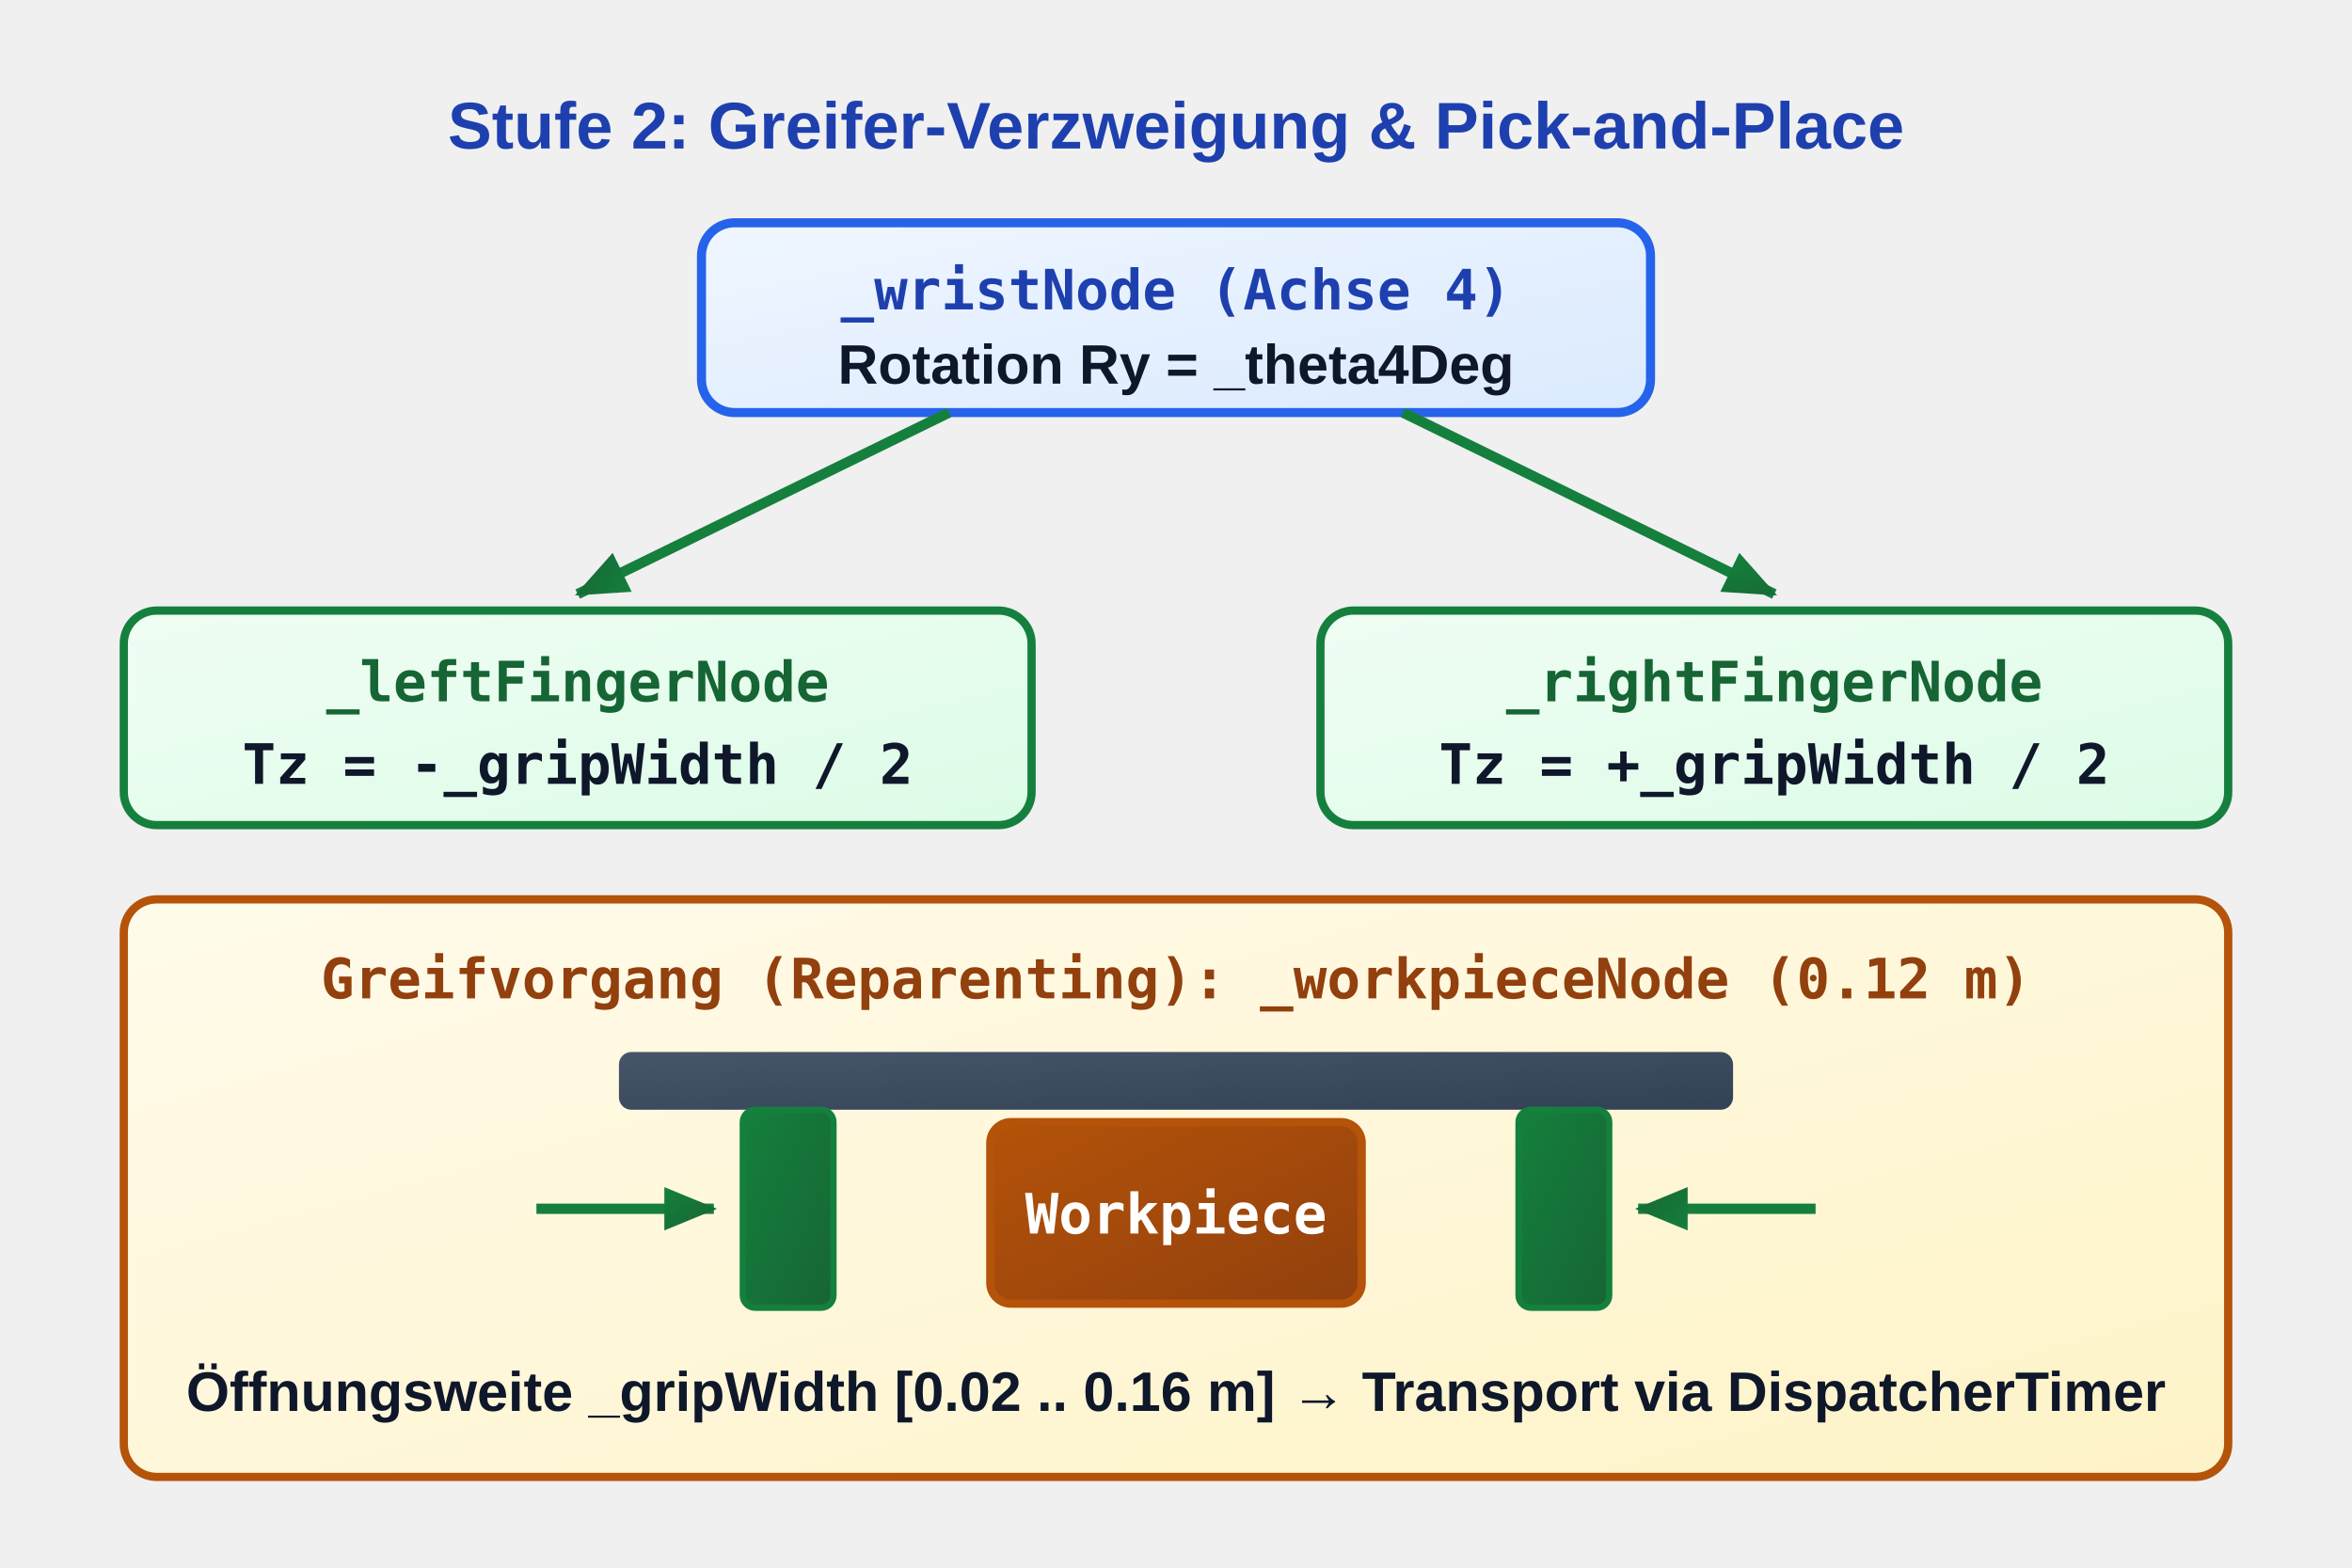
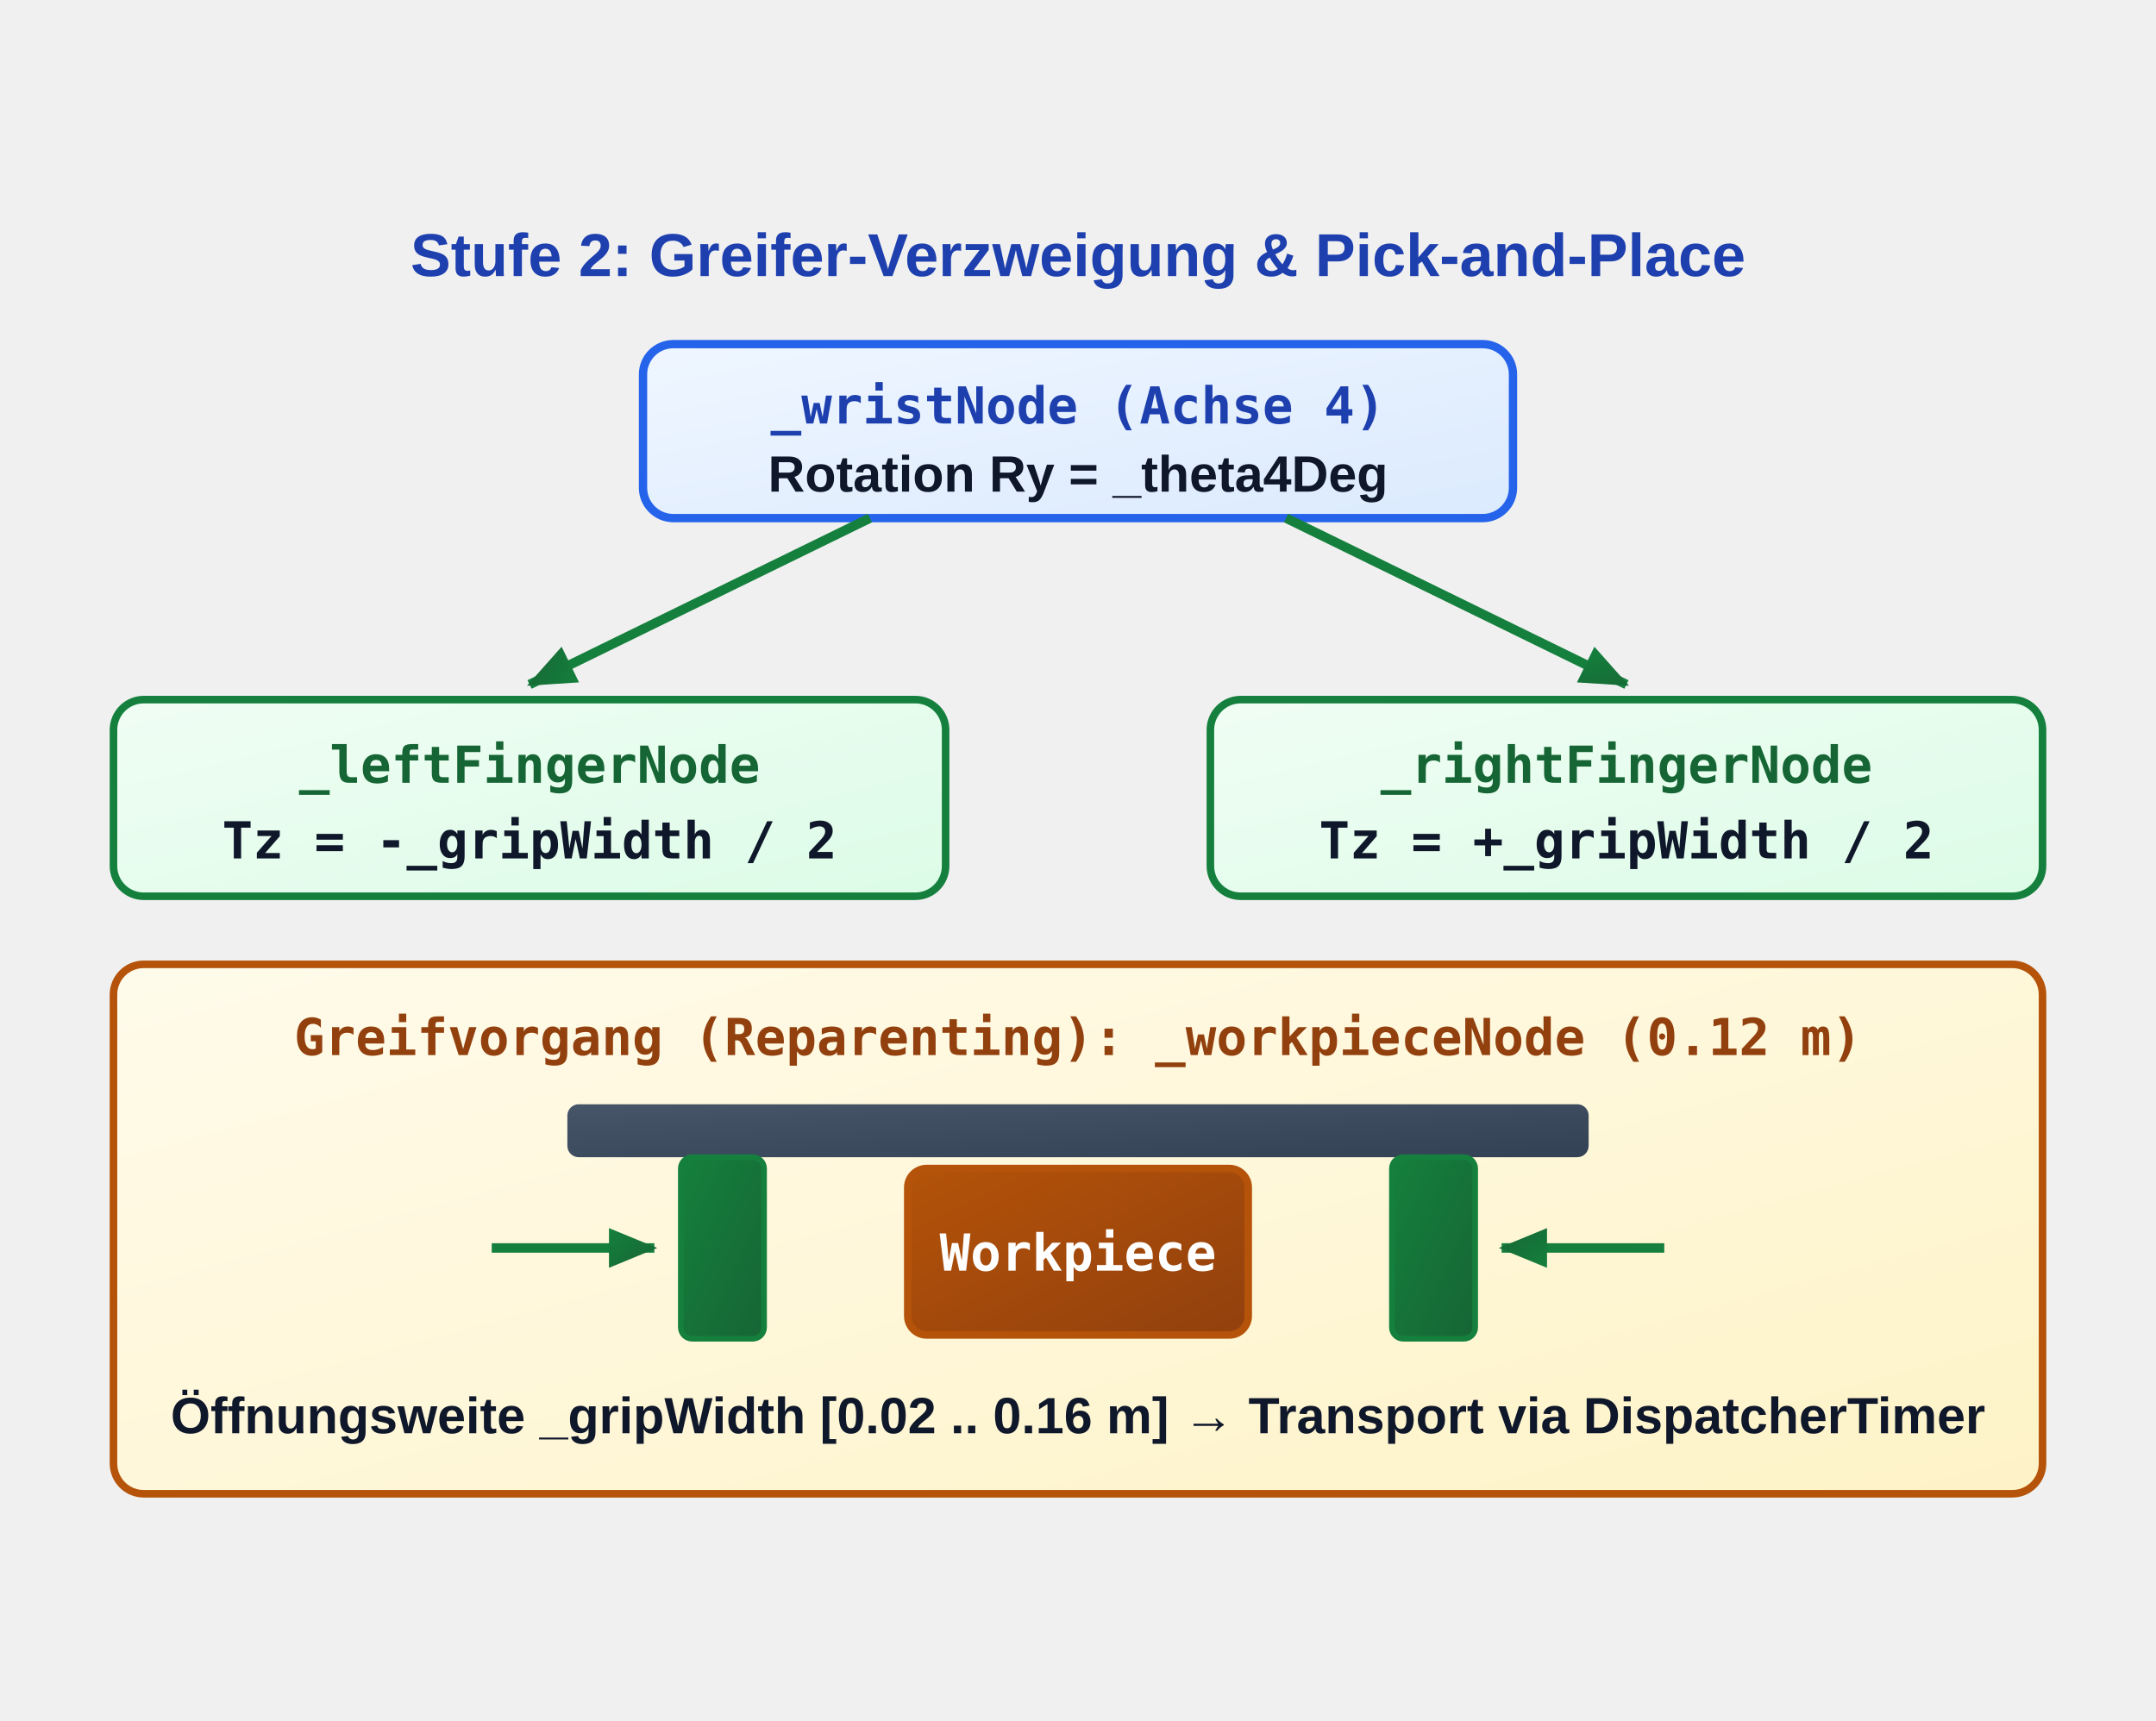
- <svg xmlns="http://www.w3.org/2000/svg" viewBox="-45 0 570 380" width="570" height="380">
+ <svg xmlns="http://www.w3.org/2000/svg" viewBox="-45 -37 570 455" width="570" height="455">
  <defs>
    <linearGradient id="grad-sem-primary" x1="0%" y1="0%" x2="100%" y2="100%">
      <stop offset="0%" stop-color="#eff6ff" />
      <stop offset="100%" stop-color="#dbeafe" />
    </linearGradient>
    <linearGradient id="grad-sem-primary-fill" x1="0%" y1="0%" x2="100%" y2="100%">
      <stop offset="0%" stop-color="#2563eb" />
      <stop offset="100%" stop-color="#1d4ed8" />
    </linearGradient>
    <linearGradient id="grad-sem-success" x1="0%" y1="0%" x2="100%" y2="100%">
      <stop offset="0%" stop-color="#f0fdf4" />
      <stop offset="100%" stop-color="#dcfce7" />
    </linearGradient>
    <linearGradient id="grad-sem-success-fill" x1="0%" y1="0%" x2="100%" y2="100%">
      <stop offset="0%" stop-color="#15803d" />
      <stop offset="100%" stop-color="#166534" />
    </linearGradient>
    <linearGradient id="grad-sem-warning" x1="0%" y1="0%" x2="100%" y2="100%">
      <stop offset="0%" stop-color="#fffbeb" />
      <stop offset="100%" stop-color="#fef3c7" />
    </linearGradient>
    <linearGradient id="grad-sem-warning-fill" x1="0%" y1="0%" x2="100%" y2="100%">
      <stop offset="0%" stop-color="#b45309" />
      <stop offset="100%" stop-color="#92400e" />
    </linearGradient>
    <linearGradient id="grad-sem-danger" x1="0%" y1="0%" x2="100%" y2="100%">
      <stop offset="0%" stop-color="#fef2f2" />
      <stop offset="100%" stop-color="#fee2e2" />
    </linearGradient>
    <linearGradient id="grad-sem-danger-fill" x1="0%" y1="0%" x2="100%" y2="100%">
      <stop offset="0%" stop-color="#dc2626" />
      <stop offset="100%" stop-color="#b91c1c" />
    </linearGradient>
    <linearGradient id="grad-sem-muted" x1="0%" y1="0%" x2="100%" y2="100%">
      <stop offset="0%" stop-color="#f8fafc" />
      <stop offset="100%" stop-color="#e2e8f0" />
    </linearGradient>
    <linearGradient id="grad-sem-muted-fill" x1="0%" y1="0%" x2="100%" y2="100%">
      <stop offset="0%" stop-color="#475569" />
      <stop offset="100%" stop-color="#334155" />
    </linearGradient>
    <linearGradient id="grad-sem-neutral" x1="0%" y1="0%" x2="100%" y2="100%">
      <stop offset="0%" stop-color="#ffffff" />
      <stop offset="100%" stop-color="#f8fafc" />
    </linearGradient>
    <linearGradient id="grad-sem-neutral-fill" x1="0%" y1="0%" x2="100%" y2="100%">
      <stop offset="0%" stop-color="#334155" />
      <stop offset="100%" stop-color="#1e293b" />
    </linearGradient>
    <style>
      
/* @svg-palette:start */
      .sem-primary { fill: url(#grad-sem-primary); stroke: #2563eb; }
      .sem-primary-bg { fill: url(#grad-sem-primary); stroke: none; }
      .sem-primary-stroke { stroke: #2563eb; }
      .sem-primary-fill { fill: url(#grad-sem-primary-fill); }
      .sem-primary-text { fill: #1e40af; }
      .sem-success { fill: url(#grad-sem-success); stroke: #15803d; }
      .sem-success-bg { fill: url(#grad-sem-success); stroke: none; }
      .sem-success-stroke { stroke: #15803d; }
      .sem-success-fill { fill: url(#grad-sem-success-fill); }
      .sem-success-text { fill: #166534; }
      .sem-warning { fill: url(#grad-sem-warning); stroke: #b45309; }
      .sem-warning-bg { fill: url(#grad-sem-warning); stroke: none; }
      .sem-warning-stroke { stroke: #b45309; }
      .sem-warning-fill { fill: url(#grad-sem-warning-fill); }
      .sem-warning-text { fill: #92400e; }
      .sem-danger { fill: url(#grad-sem-danger); stroke: #dc2626; }
      .sem-danger-bg { fill: url(#grad-sem-danger); stroke: none; }
      .sem-danger-stroke { stroke: #dc2626; }
      .sem-danger-fill { fill: url(#grad-sem-danger-fill); }
      .sem-danger-text { fill: #991b1b; }
      .sem-muted { fill: url(#grad-sem-muted); stroke: #94a3b8; }
      .sem-muted-bg { fill: url(#grad-sem-muted); stroke: none; }
      .sem-muted-stroke { stroke: #94a3b8; }
      .sem-muted-fill { fill: url(#grad-sem-muted-fill); }
      .sem-muted-text { fill: #334155; }
      .sem-neutral { fill: url(#grad-sem-neutral); stroke: #334155; }
      .sem-neutral-bg { fill: url(#grad-sem-neutral); stroke: none; }
      .sem-neutral-stroke { stroke: #334155; }
      .sem-neutral-fill { fill: url(#grad-sem-neutral-fill); }
      .sem-neutral-text { fill: #0f172a; }
      /* @svg-palette:end */
.hdr { font-family: 'Segoe UI', Arial, sans-serif; font-size: 16px; font-weight: bold; text-anchor: middle; }
      .sub { font-family: 'Segoe UI', Arial, sans-serif; font-size: 13.5px; font-weight: 600; text-anchor: middle; }
      .lbl { font-family: 'Segoe UI', Arial, sans-serif; font-size: 13.5px; font-weight: 600; }
      .code { font-family: 'Consolas', monospace; font-size: 13.5px; font-weight: bold; text-anchor: middle; }
      .code-l { font-family: 'Consolas', monospace; font-size: 13px; font-weight: bold; }
      .math { font-family: 'Consolas', monospace; font-size: 13.5px; font-weight: bold; text-anchor: middle; }
    </style>
    <marker id="arr-blue" viewBox="0 0 10 10" refX="8" refY="5" markerWidth="6" markerHeight="6" orient="auto">
      <path class="sem-primary-fill" d="M 0 1.5 L 8.5 5 L 0 8.5 z" />
    </marker>
    <marker id="arr-green" viewBox="0 0 10 10" refX="8" refY="5" markerWidth="6" markerHeight="6" orient="auto">
      <path class="sem-success-fill" d="M 0 1.5 L 8.5 5 L 0 8.5 z" />
    </marker>
    <marker id="arr-amber" viewBox="0 0 10 10" refX="8" refY="5" markerWidth="6" markerHeight="6" orient="auto">
      <path class="sem-warning-fill" d="M 0 1.5 L 8.5 5 L 0 8.5 z" />
    </marker>
    <marker id="arr-red" viewBox="0 0 10 10" refX="8" refY="5" markerWidth="6" markerHeight="6" orient="auto">
      <path class="sem-danger-fill" d="M 0 1.5 L 8.5 5 L 0 8.5 z" />
    </marker>
    <marker id="arr-slate" viewBox="0 0 10 10" refX="8" refY="5" markerWidth="6" markerHeight="6" orient="auto">
      <path class="sem-muted-fill" d="M 0 1.5 L 8.5 5 L 0 8.5 z" />
    </marker>
    <radialGradient id="grad-amb" cx="50%" cy="50%" r="50%">
      <stop offset="0%" stop-color="#3b82f6" />
      <stop offset="100%" stop-color="#2563eb" />
    </radialGradient>
    <radialGradient id="grad-diff" cx="35%" cy="30%" r="65%">
      <stop offset="0%" stop-color="#60a5fa" />
      <stop offset="65%" stop-color="#1d4ed8" />
      <stop offset="100%" stop-color="#0f172a" />
    </radialGradient>
    <radialGradient id="grad-spec" cx="35%" cy="30%" r="35%">
      <stop offset="0%" stop-color="#ffffff" />
      <stop offset="30%" stop-color="#93c5fd" />
      <stop offset="70%" stop-color="#1e293b" />
      <stop offset="100%" stop-color="#0f172a" />
    </radialGradient>
    <radialGradient id="grad-phong" cx="35%" cy="30%" r="65%">
      <stop offset="0%" stop-color="#ffffff" />
      <stop offset="18%" stop-color="#93c5fd" />
      <stop offset="55%" stop-color="#2563eb" />
      <stop offset="100%" stop-color="#1e3a8a" />
    </radialGradient>
  </defs>
  <text x="240" y="36" class="hdr sem-primary-text">Stufe 2: Greifer-Verzweigung &amp; Pick-and-Place</text>
  <rect class="sem-primary" x="125" y="54" width="230" height="46" rx="8" stroke-width="2.2" />
  <text x="240" y="75" class="code sem-primary-text">_wristNode (Achse 4)</text>
  <text x="240" y="93" class="sub sem-neutral-text">Rotation Ry = _theta4Deg</text>
  <line class="sem-success-stroke" x1="185" y1="100" x2="95" y2="144" stroke-width="2.5" marker-end="url(#arr-green)" />
  <line class="sem-success-stroke" x1="295" y1="100" x2="385" y2="144" stroke-width="2.5" marker-end="url(#arr-green)" />
  <rect class="sem-success" x="-15" y="148" width="220" height="52" rx="8" stroke-width="2" />
  <text x="95" y="170" class="code sem-success-text">_leftFingerNode</text>
  <text x="95" y="190" class="code sem-neutral-text">Tz = -_gripWidth / 2</text>
  <rect class="sem-success" x="275" y="148" width="220" height="52" rx="8" stroke-width="2" />
  <text x="385" y="170" class="code sem-success-text">_rightFingerNode</text>
  <text x="385" y="190" class="code sem-neutral-text">Tz = +_gripWidth / 2</text>
  <rect class="sem-warning" x="-15" y="218" width="510" height="140" rx="8" stroke-width="2" />
  <text x="240" y="242" class="code sem-warning-text">Greifvorgang (Reparenting): _workpieceNode (0.12 m)</text>
  <rect class="sem-muted-fill" x="105" y="255" width="270" height="14" rx="3" />
  <rect class="sem-success-fill sem-success-stroke" x="135" y="269" width="22" height="48" rx="3" stroke-width="1.5" />
  <rect class="sem-success-fill sem-success-stroke" x="323" y="269" width="22" height="48" rx="3" stroke-width="1.5" />
  <rect class="sem-warning-fill sem-warning-stroke" x="195" y="272" width="90" height="44" rx="5" stroke-width="2" />
  <text x="240" y="299" class="code" fill="#ffffff">Workpiece</text>
  <line class="sem-success-stroke" x1="85" y1="293" x2="128" y2="293" stroke-width="2.5" marker-end="url(#arr-green)" />
  <line class="sem-success-stroke" x1="395" y1="293" x2="352" y2="293" stroke-width="2.5" marker-end="url(#arr-green)" />
  <text x="240" y="342" class="sub sem-neutral-text">Öffnungsweite _gripWidth [0.02 .. 0.16 m] → Transport via DispatcherTimer</text>
</svg>
